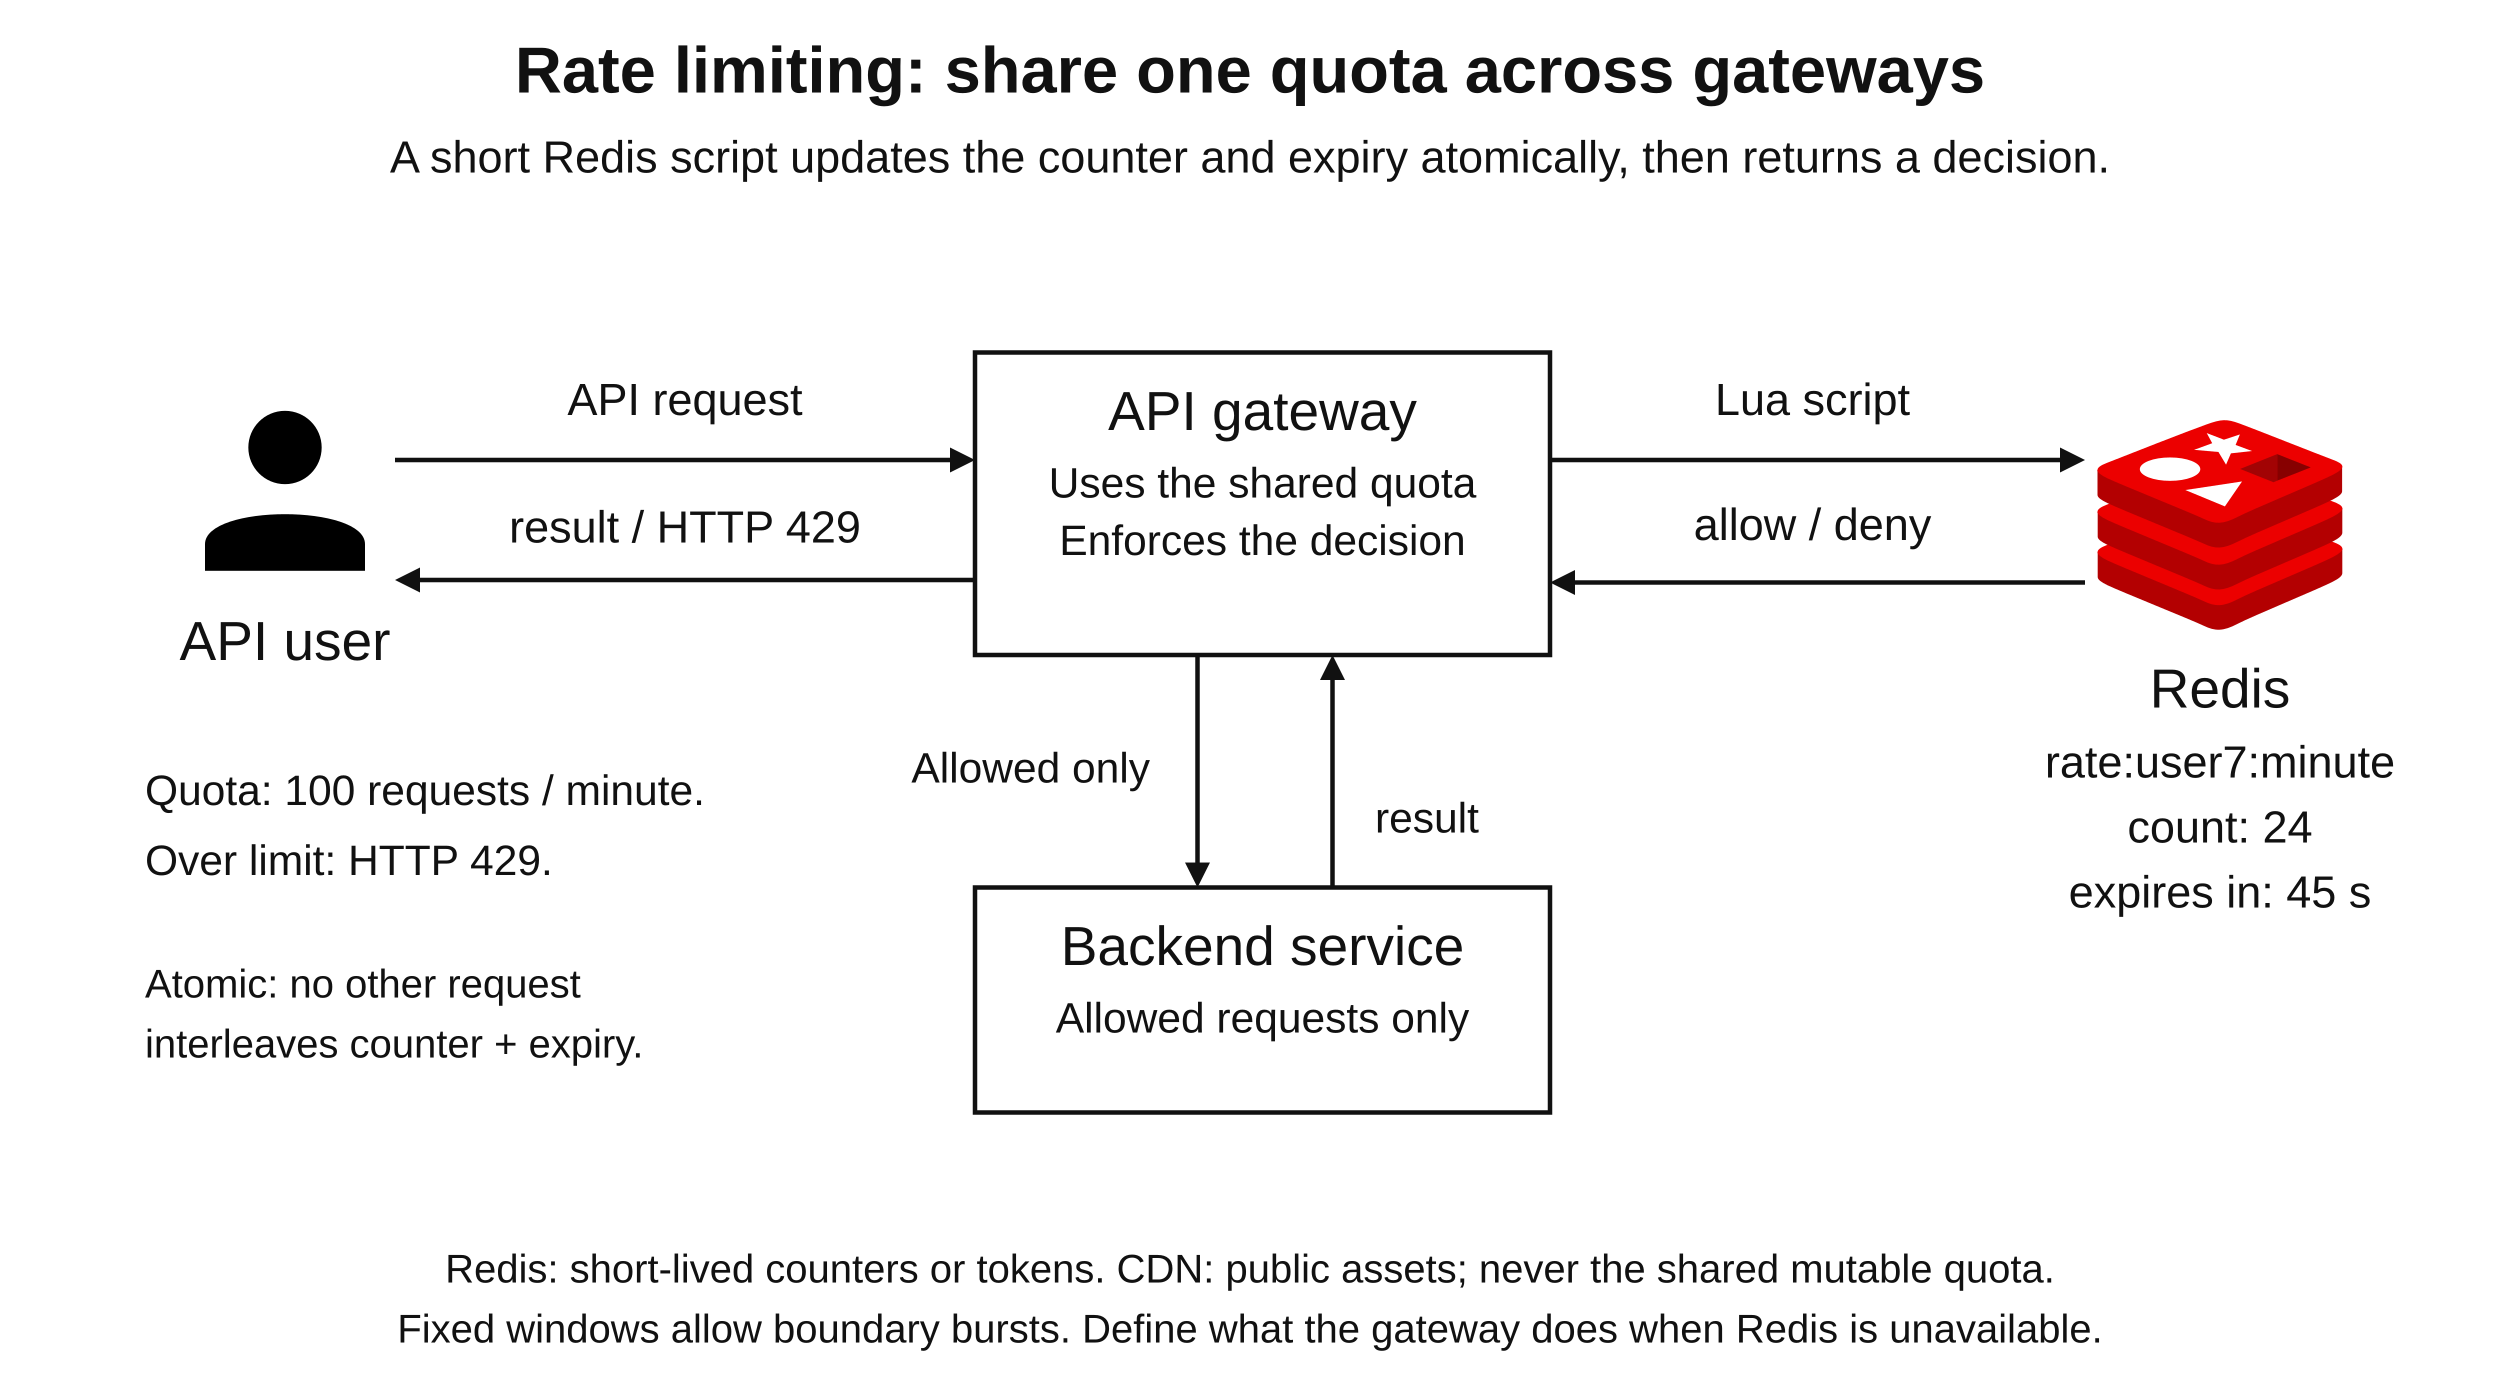
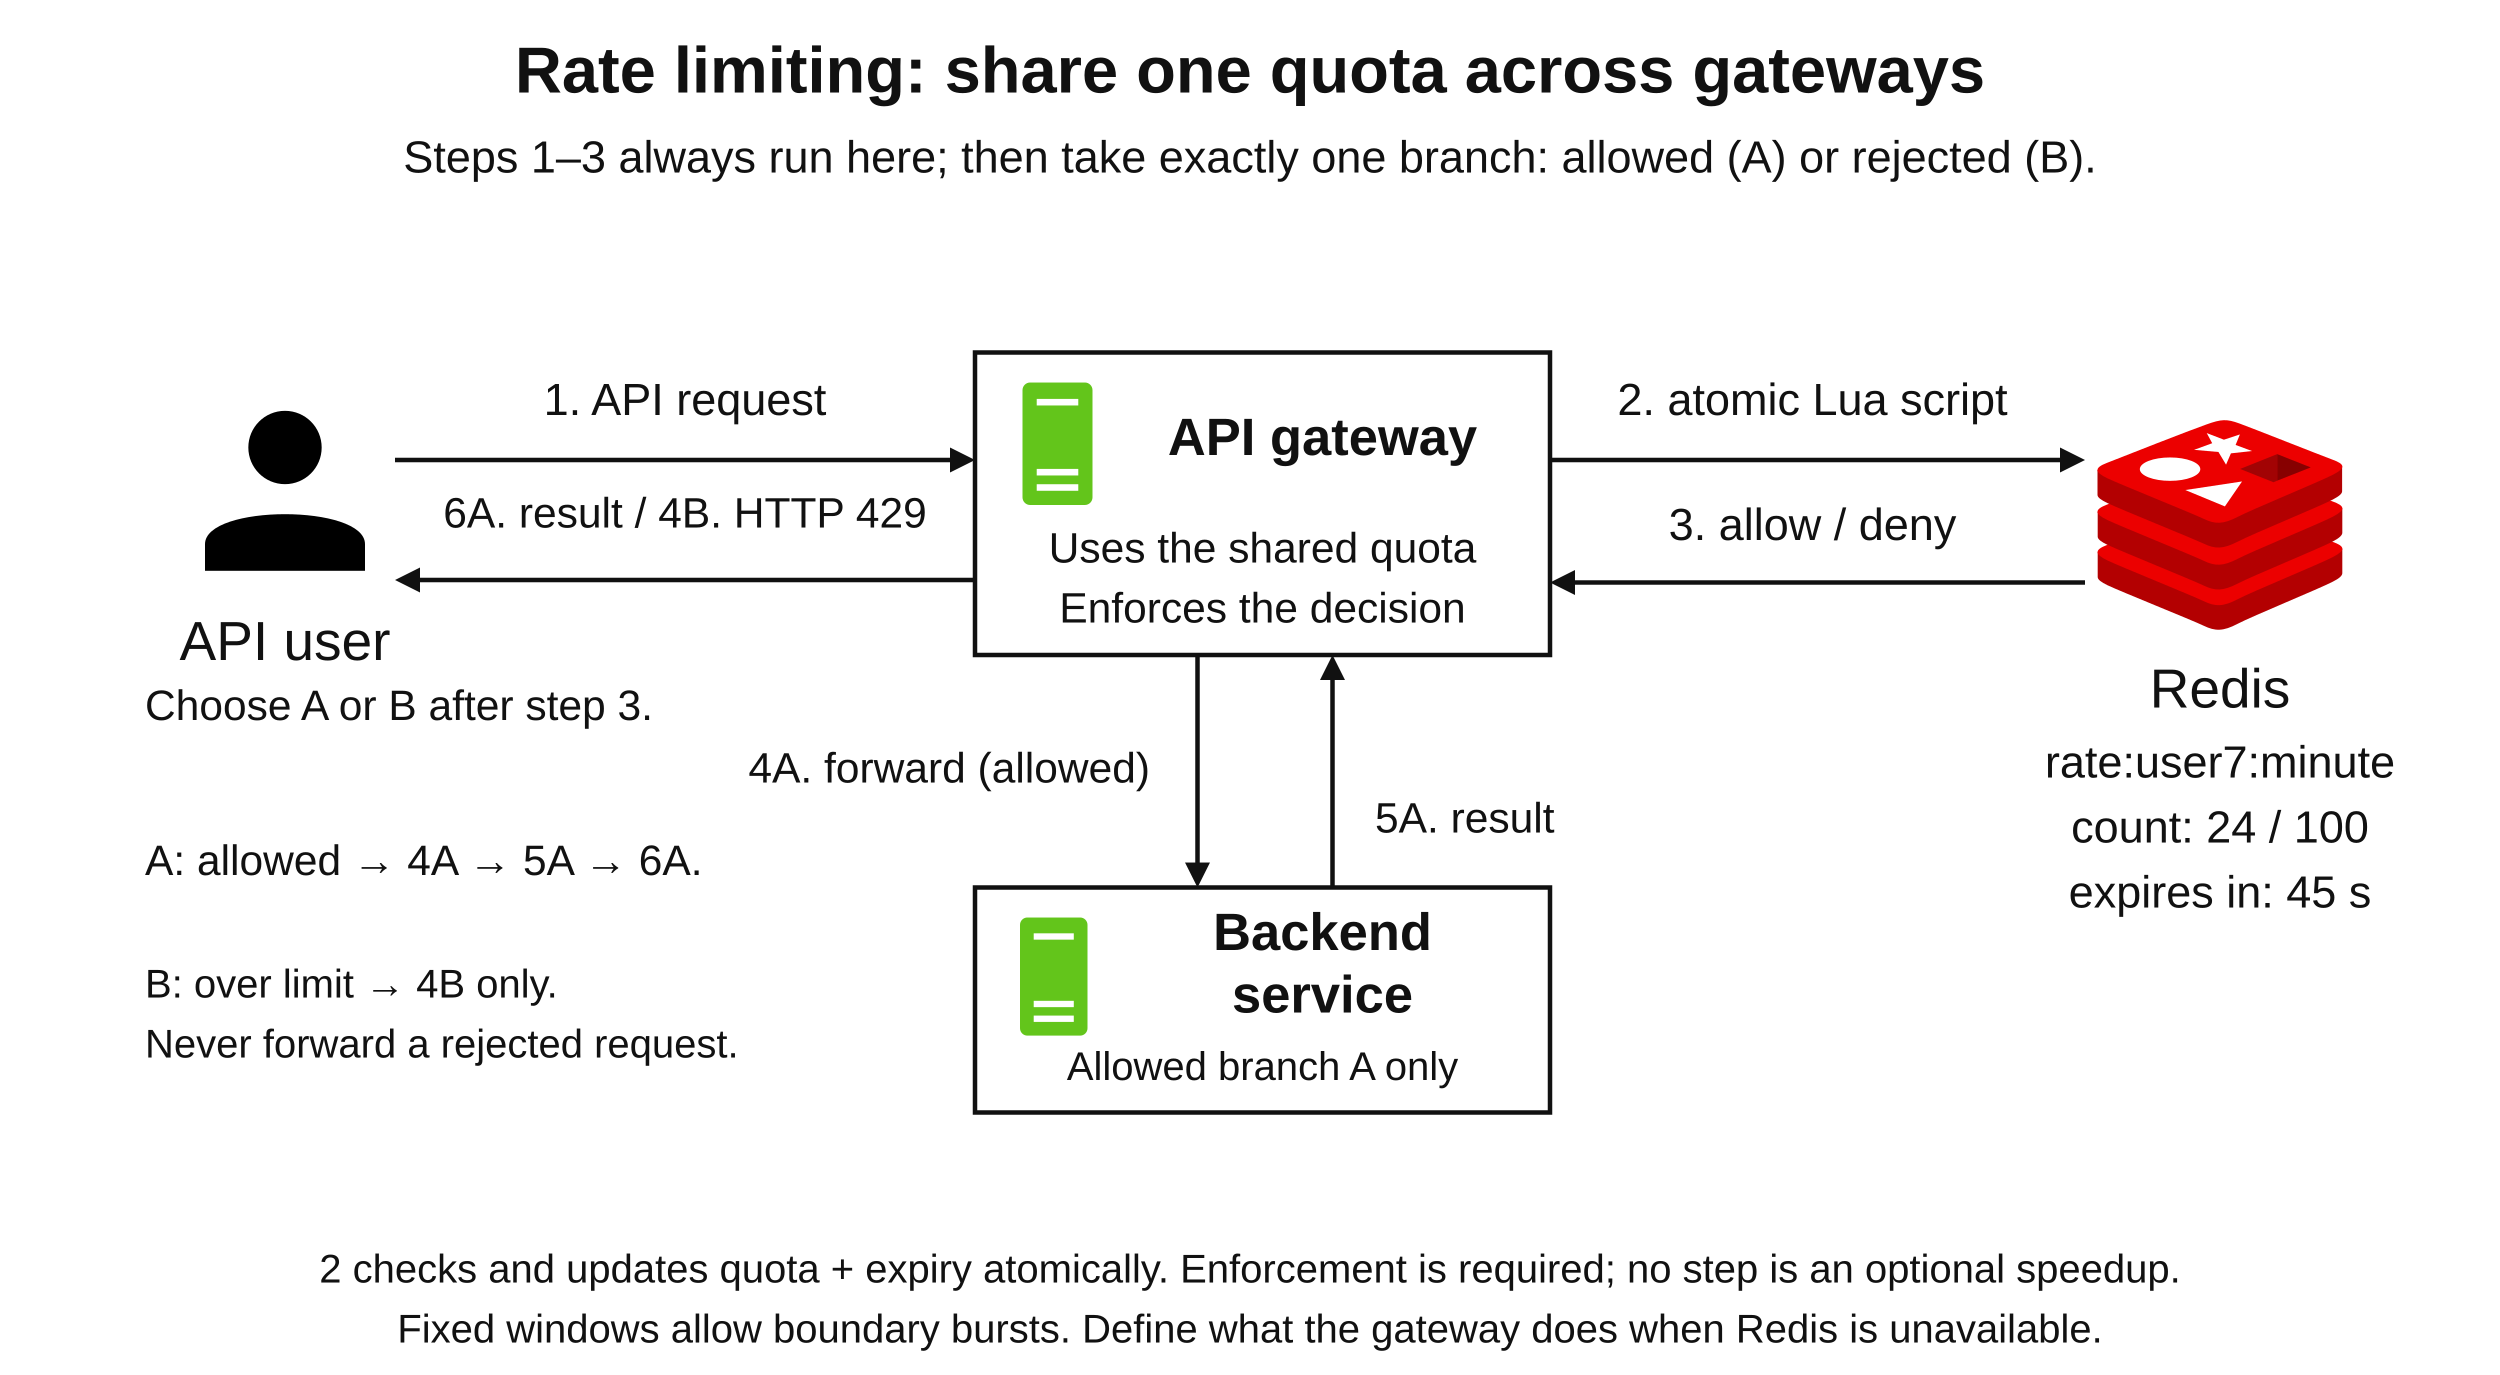
<svg xmlns="http://www.w3.org/2000/svg" width="1000" height="550" viewBox="0 0 1000 550" role="img" aria-labelledby="title desc">
  <defs>
    <symbol id="redis-red" viewBox="1.2 10.2 125.6 107.6">
      <path fill="#b30001" d="M121.8 93.1c-6.7 3.5-41.4 17.7-48.8 21.6-7.4 3.9-11.5 3.8-17.3 1S13 98.1 6.3 94.9c-3.3-1.6-5-2.9-5-4.2V78s48-10.5 55.8-13.2c7.8-2.8 10.4-2.9 17-.5s46.1 9.5 52.6 11.9v12.5c0 1.3-1.5 2.7-4.9 4.4z" />
      <path fill="#ec0000" d="M121.8 80.5C115.1 84 80.4 98.2 73 102.1c-7.4 3.9-11.5 3.8-17.3 1-5.8-2.8-42.7-17.7-49.4-20.9C-.3 79-.5 76.8 6 74.3c6.5-2.6 43.2-17 51-19.7 7.8-2.8 10.4-2.9 17-.5s41.1 16.1 47.6 18.5c6.7 2.4 6.9 4.4.2 7.9z" />
      <path fill="#b30001" d="M121.8 72.5C115.1 76 80.4 90.2 73 94.1c-7.4 3.8-11.5 3.8-17.3 1C49.9 92.3 13 77.4 6.3 74.2c-3.3-1.6-5-2.9-5-4.2V57.3s48-10.5 55.8-13.2c7.8-2.8 10.4-2.9 17-.5s46.1 9.5 52.6 11.9V68c0 1.3-1.5 2.7-4.9 4.5z" />
      <path fill="#ec0000" d="M121.8 59.8c-6.7 3.5-41.4 17.7-48.8 21.6-7.4 3.8-11.5 3.8-17.3 1C49.9 79.6 13 64.7 6.3 61.5s-6.8-5.4-.3-7.9c6.5-2.6 43.2-17 51-19.7 7.8-2.8 10.4-2.9 17-.5s41.1 16.1 47.6 18.5c6.7 2.4 6.9 4.4.2 7.9z" />
      <path fill="#b30001" d="M121.8 51c-6.7 3.5-41.4 17.7-48.8 21.6-7.4 3.8-11.5 3.8-17.3 1C49.9 70.9 13 56 6.3 52.8c-3.3-1.6-5.1-2.9-5.1-4.2V35.9s48-10.5 55.8-13.2c7.8-2.8 10.4-2.9 17-.5s46.1 9.5 52.6 11.9v12.5c.1 1.3-1.4 2.6-4.8 4.4z" />
      <path fill="#ec0000" d="M121.8 38.3C115.1 41.8 80.4 56 73 59.9c-7.4 3.8-11.5 3.8-17.3 1S13 43.3 6.3 40.1s-6.8-5.4-.3-7.9c6.5-2.6 43.2-17 51-19.7 7.8-2.8 10.4-2.9 17-.5s41.1 16.1 47.6 18.5c6.7 2.4 6.9 4.4.2 7.8z" />
      <path fill="#fff" d="M80.4 26.1l-10.8 1.2-2.5 5.8-3.9-6.5-12.5-1.1 9.3-3.4-2.8-5.2 8.8 3.4 8.2-2.7L72 23z" />
      <path fill="#fff" d="M66.5 54.5l-20.3-8.4 29.1-4.4z" />
      <ellipse fill="#fff" cx="38.4" cy="35.4" rx="15.5" ry="6" />
      <path fill="#870000" d="M93.3 27.7l17.2 6.8-17.2 6.8z" />
      <path fill="#a20304" d="M74.3 35.3l19-7.6v13.6l-1.9.8z" />
    </symbol>
    <symbol id="redis-yellow" viewBox="1.2 10.2 125.6 107.6">
      <path fill="#b9892b" d="M121.8 93.1c-6.7 3.5-41.4 17.7-48.8 21.6-7.4 3.9-11.5 3.8-17.3 1S13 98.1 6.3 94.9c-3.3-1.6-5-2.9-5-4.2V78s48-10.5 55.8-13.2c7.8-2.8 10.4-2.9 17-.5s46.1 9.5 52.6 11.9v12.5c0 1.3-1.5 2.7-4.9 4.4z" />
      <path fill="#e8b344" d="M121.8 80.5C115.1 84 80.4 98.2 73 102.1c-7.4 3.9-11.5 3.8-17.3 1-5.8-2.8-42.7-17.7-49.4-20.9C-.3 79-.5 76.8 6 74.3c6.5-2.6 43.2-17 51-19.7 7.8-2.8 10.4-2.9 17-.5s41.1 16.1 47.6 18.5c6.7 2.4 6.9 4.4.2 7.9z" />
      <path fill="#b9892b" d="M121.8 72.5C115.1 76 80.4 90.2 73 94.1c-7.4 3.8-11.5 3.8-17.3 1C49.9 92.3 13 77.4 6.3 74.2c-3.3-1.6-5-2.9-5-4.2V57.3s48-10.5 55.8-13.2c7.8-2.8 10.4-2.9 17-.5s46.1 9.5 52.6 11.9V68c0 1.3-1.5 2.7-4.9 4.5z" />
      <path fill="#e8b344" d="M121.8 59.8c-6.7 3.5-41.4 17.7-48.8 21.6-7.4 3.8-11.5 3.8-17.3 1C49.9 79.6 13 64.7 6.3 61.5s-6.8-5.4-.3-7.9c6.5-2.6 43.2-17 51-19.7 7.8-2.8 10.4-2.9 17-.5s41.1 16.1 47.6 18.5c6.7 2.4 6.9 4.4.2 7.9z" />
      <path fill="#b9892b" d="M121.8 51c-6.7 3.5-41.4 17.7-48.8 21.6-7.4 3.8-11.5 3.8-17.3 1C49.9 70.9 13 56 6.3 52.8c-3.3-1.6-5.1-2.9-5.1-4.2V35.9s48-10.5 55.8-13.2c7.8-2.8 10.4-2.9 17-.5s46.1 9.5 52.6 11.9v12.5c.1 1.3-1.4 2.6-4.8 4.4z" />
      <path fill="#e8b344" d="M121.8 38.3C115.1 41.8 80.4 56 73 59.9c-7.4 3.8-11.5 3.8-17.3 1S13 43.3 6.3 40.1s-6.8-5.4-.3-7.9c6.5-2.6 43.2-17 51-19.7 7.8-2.8 10.4-2.9 17-.5s41.1 16.1 47.6 18.5c6.7 2.4 6.9 4.4.2 7.8z" />
      <path fill="#fff" d="M80.4 26.1l-10.8 1.2-2.5 5.8-3.9-6.5-12.5-1.1 9.3-3.4-2.8-5.2 8.8 3.4 8.2-2.7L72 23z" />
      <path fill="#fff" d="M66.5 54.5l-20.3-8.4 29.1-4.4z" />
      <ellipse fill="#fff" cx="38.4" cy="35.4" rx="15.5" ry="6" />
      <path fill="#806018" d="M93.3 27.7l17.2 6.8-17.2 6.8z" />
      <path fill="#a57923" d="M74.3 35.3l19-7.6v13.6l-1.9.8z" />
    </symbol>
    <symbol id="redis-grey" viewBox="1.2 10.2 125.6 107.6">
      <path fill="#484b53" d="M121.8 93.1c-6.7 3.5-41.4 17.7-48.8 21.6-7.4 3.9-11.5 3.8-17.3 1S13 98.1 6.3 94.9c-3.3-1.6-5-2.9-5-4.2V78s48-10.5 55.8-13.2c7.8-2.8 10.4-2.9 17-.5s46.1 9.5 52.6 11.9v12.5c0 1.3-1.5 2.7-4.9 4.4z" />
      <path fill="#686b73" d="M121.8 80.5C115.1 84 80.4 98.2 73 102.1c-7.4 3.9-11.5 3.8-17.3 1-5.8-2.8-42.7-17.7-49.4-20.9C-.3 79-.5 76.8 6 74.3c6.5-2.6 43.2-17 51-19.7 7.8-2.8 10.4-2.9 17-.5s41.1 16.1 47.6 18.5c6.7 2.4 6.9 4.4.2 7.9z" />
      <path fill="#484b53" d="M121.8 72.5C115.1 76 80.4 90.2 73 94.1c-7.4 3.8-11.5 3.8-17.3 1C49.9 92.3 13 77.4 6.3 74.2c-3.3-1.6-5-2.9-5-4.2V57.3s48-10.5 55.8-13.2c7.8-2.8 10.4-2.9 17-.5s46.1 9.5 52.6 11.9V68c0 1.3-1.5 2.7-4.9 4.5z" />
      <path fill="#686b73" d="M121.8 59.8c-6.7 3.5-41.4 17.7-48.8 21.6-7.4 3.8-11.5 3.8-17.3 1C49.9 79.6 13 64.7 6.3 61.5s-6.8-5.4-.3-7.9c6.5-2.6 43.2-17 51-19.7 7.8-2.8 10.4-2.9 17-.5s41.1 16.1 47.6 18.5c6.7 2.4 6.9 4.4.2 7.9z" />
      <path fill="#484b53" d="M121.8 51c-6.7 3.5-41.4 17.7-48.8 21.6-7.4 3.8-11.5 3.8-17.3 1C49.9 70.9 13 56 6.3 52.8c-3.3-1.6-5.1-2.9-5.1-4.2V35.9s48-10.5 55.8-13.2c7.8-2.8 10.4-2.9 17-.5s46.1 9.5 52.6 11.9v12.5c.1 1.3-1.4 2.6-4.8 4.4z" />
      <path fill="#686b73" d="M121.8 38.3C115.1 41.8 80.4 56 73 59.9c-7.4 3.8-11.5 3.8-17.3 1S13 43.3 6.3 40.1s-6.8-5.4-.3-7.9c6.5-2.6 43.2-17 51-19.7 7.8-2.8 10.4-2.9 17-.5s41.1 16.1 47.6 18.5c6.7 2.4 6.9 4.4.2 7.8z" />
      <path fill="#fff" d="M80.4 26.1l-10.8 1.2-2.5 5.8-3.9-6.5-12.5-1.1 9.3-3.4-2.8-5.2 8.8 3.4 8.2-2.7L72 23z" />
      <path fill="#fff" d="M66.5 54.5l-20.3-8.4 29.1-4.4z" />
      <ellipse fill="#fff" cx="38.4" cy="35.4" rx="15.5" ry="6" />
      <path fill="#2f3137" d="M93.3 27.7l17.2 6.8-17.2 6.8z" />
      <path fill="#3e4149" d="M74.3 35.3l19-7.6v13.6l-1.9.8z" />
    </symbol>
    <symbol id="person" viewBox="0 0 54 54">
      <circle cx="27" cy="12" r="11" />
      <path d="M3 49V41C3 29 51 29 51 41V49Z" />
    </symbol>
    <symbol id="database" viewBox="0 0 88 93">
      <path d="M0.9 13.75A43.1 8.75 0 0 1 87.1 13.75V82.25A43.1 8.75 0 0 1 0.9 82.25Z" fill="currentColor" stroke="#111" stroke-width="1.6" />
      <ellipse cx="44" cy="13.75" rx="43.1" ry="8.75" fill="currentColor" stroke="#111" stroke-width="1.6" />
    </symbol>
+     <symbol id="backend-server" viewBox="0 0 64 112">
+       <rect width="64" height="112" rx="7" fill="#63c51b" />
+       <path d="M13 18H51M13 82H51M13 96H51" fill="none" stroke="#fff" stroke-width="6" />
+     </symbol>
    <marker id="arrow" markerWidth="10" markerHeight="10" viewBox="0 0 10 10" refX="7.5" refY="5" orient="auto" markerUnits="userSpaceOnUse">
      <path d="M0 0L10 5L0 10Z" fill="#111" />
    </marker>
    <style>text{font-family:Arial,Helvetica,sans-serif;fill:#111}.box{fill:#fff;stroke:#111;stroke-width:1.8}.flow{fill:none;stroke:#111;stroke-width:1.8;stroke-linejoin:round;marker-end:url(#arrow)}.plain{fill:none;stroke:#111;stroke-width:1.8}</style>
  </defs>
  <rect width="1000" height="550" fill="#fff" />
  <text x="500" y="37" font-size="26" text-anchor="middle" font-weight="bold">Rate limiting: share one quota across gateways</text>
-   <text x="500" y="69" font-size="18" text-anchor="middle">A short Redis script updates the counter and expiry atomically, then returns a decision.</text>
+   <text x="500" y="69" font-size="18" text-anchor="middle">Steps 1–3 always run here; then take exactly one branch: allowed (A) or rejected (B).</text>
  <use id="requesting-user" href="#person" x="78" y="163" width="72" height="72" />
  <text x="114" y="264" font-size="22" text-anchor="middle">API user</text>
  <rect id="application" class="box" x="390" y="141" width="230" height="121" />
-   <text x="505.0" y="172" font-size="22" text-anchor="middle">API gateway</text>
-   <text x="505.0" y="199" font-size="17" text-anchor="middle">Uses the shared quota</text>
-   <text x="505.0" y="222" font-size="17" text-anchor="middle">Enforces the decision</text>
+   <use id="application-icon" href="#backend-server" x="409" y="153" width="28" height="49" />
+   <text x="529" y="182" font-size="21" text-anchor="middle" font-weight="bold">API gateway</text>
+   <text x="505" y="225" font-size="17" text-anchor="middle">Uses the shared quota</text>
+   <text x="505" y="249" font-size="17" text-anchor="middle">Enforces the decision</text>
  <use id="shared-redis" href="#redis-red" x="839" y="168" width="98" height="83.955" />
  <text x="888" y="283" font-size="22" text-anchor="middle">Redis</text>
  <path id="user-request" class="flow" d="M158 184 L387.5 184" />
-   <text x="274" y="166" font-size="18" text-anchor="middle">API request</text>
+   <text x="274" y="166" font-size="18" text-anchor="middle">1. API request</text>
  <path id="user-response" class="flow" d="M390 232 L160.5 232" />
-   <text x="274" y="217" font-size="18" text-anchor="middle">result / HTTP 429</text>
+   <text x="274" y="211" font-size="17" text-anchor="middle">6A. result / 4B. HTTP 429</text>
  <path id="redis-command" class="flow" d="M620 184 L831.5 184" />
-   <text x="725" y="166" font-size="18" text-anchor="middle">Lua script</text>
+   <text x="725" y="166" font-size="18" text-anchor="middle">2. atomic Lua script</text>
  <path id="redis-response" class="flow" d="M834 233 L622.5 233" />
-   <text x="725" y="216" font-size="18" text-anchor="middle">allow / deny</text>
+   <text x="725" y="216" font-size="18" text-anchor="middle">3. allow / deny</text>
  <text x="888" y="311" font-size="18" text-anchor="middle">rate:user7:minute</text>
-   <text x="888" y="337" font-size="18" text-anchor="middle">count: 24</text>
+   <text x="888" y="337" font-size="18" text-anchor="middle">count: 24 / 100</text>
  <text x="888" y="363" font-size="18" text-anchor="middle">expires in: 45 s</text>
  <rect id="backend-service" class="box" x="390" y="355" width="230" height="90" />
-   <text x="505.0" y="386" font-size="22" text-anchor="middle">Backend service</text>
-   <text x="505.0" y="413" font-size="17" text-anchor="middle">Allowed requests only</text>
+   <use id="backend-service-icon" href="#backend-server" x="408" y="367" width="27" height="47.25" />
+   <text x="529" y="380" font-size="21" text-anchor="middle" font-weight="bold">Backend</text>
+   <text x="529" y="405" font-size="21" text-anchor="middle" font-weight="bold">service</text>
+   <text x="505" y="432" font-size="16" text-anchor="middle">Allowed branch A only</text>
  <path id="allowed-request" class="flow" d="M479 262 L479 352.5" />
-   <text x="460" y="313" font-size="17" text-anchor="end">Allowed only</text>
+   <text x="460" y="313" font-size="17" text-anchor="end">4A. forward (allowed)</text>
  <path id="backend-result" class="flow" d="M533 355 L533 264.5" />
-   <text x="550" y="333" font-size="17" text-anchor="start">result</text>
-   <text x="58" y="322" font-size="17" text-anchor="start">Quota: 100 requests / minute.</text>
-   <text x="58" y="350" font-size="17" text-anchor="start">Over limit: HTTP 429.</text>
-   <text x="58" y="399" font-size="16" text-anchor="start">Atomic: no other request</text>
-   <text x="58" y="423" font-size="16" text-anchor="start">interleaves counter + expiry.</text>
-   <text x="500" y="513" font-size="16" text-anchor="middle">Redis: short-lived counters or tokens.  CDN: public assets; never the shared mutable quota.</text>
+   <text x="550" y="333" font-size="17" text-anchor="start">5A. result</text>
+   <text x="58" y="288" font-size="17" text-anchor="start">Choose A or B after step 3.</text>
+   <text x="58" y="350" font-size="17" text-anchor="start">A: allowed → 4A → 5A → 6A.</text>
+   <text x="58" y="399" font-size="16" text-anchor="start">B: over limit → 4B only.</text>
+   <text x="58" y="423" font-size="16" text-anchor="start">Never forward a rejected request.</text>
+   <text x="500" y="513" font-size="16" text-anchor="middle">2 checks and updates quota + expiry atomically. Enforcement is required; no step is an optional speedup.</text>
  <text x="500" y="537" font-size="16" text-anchor="middle">Fixed windows allow boundary bursts. Define what the gateway does when Redis is unavailable.</text>
</svg>
